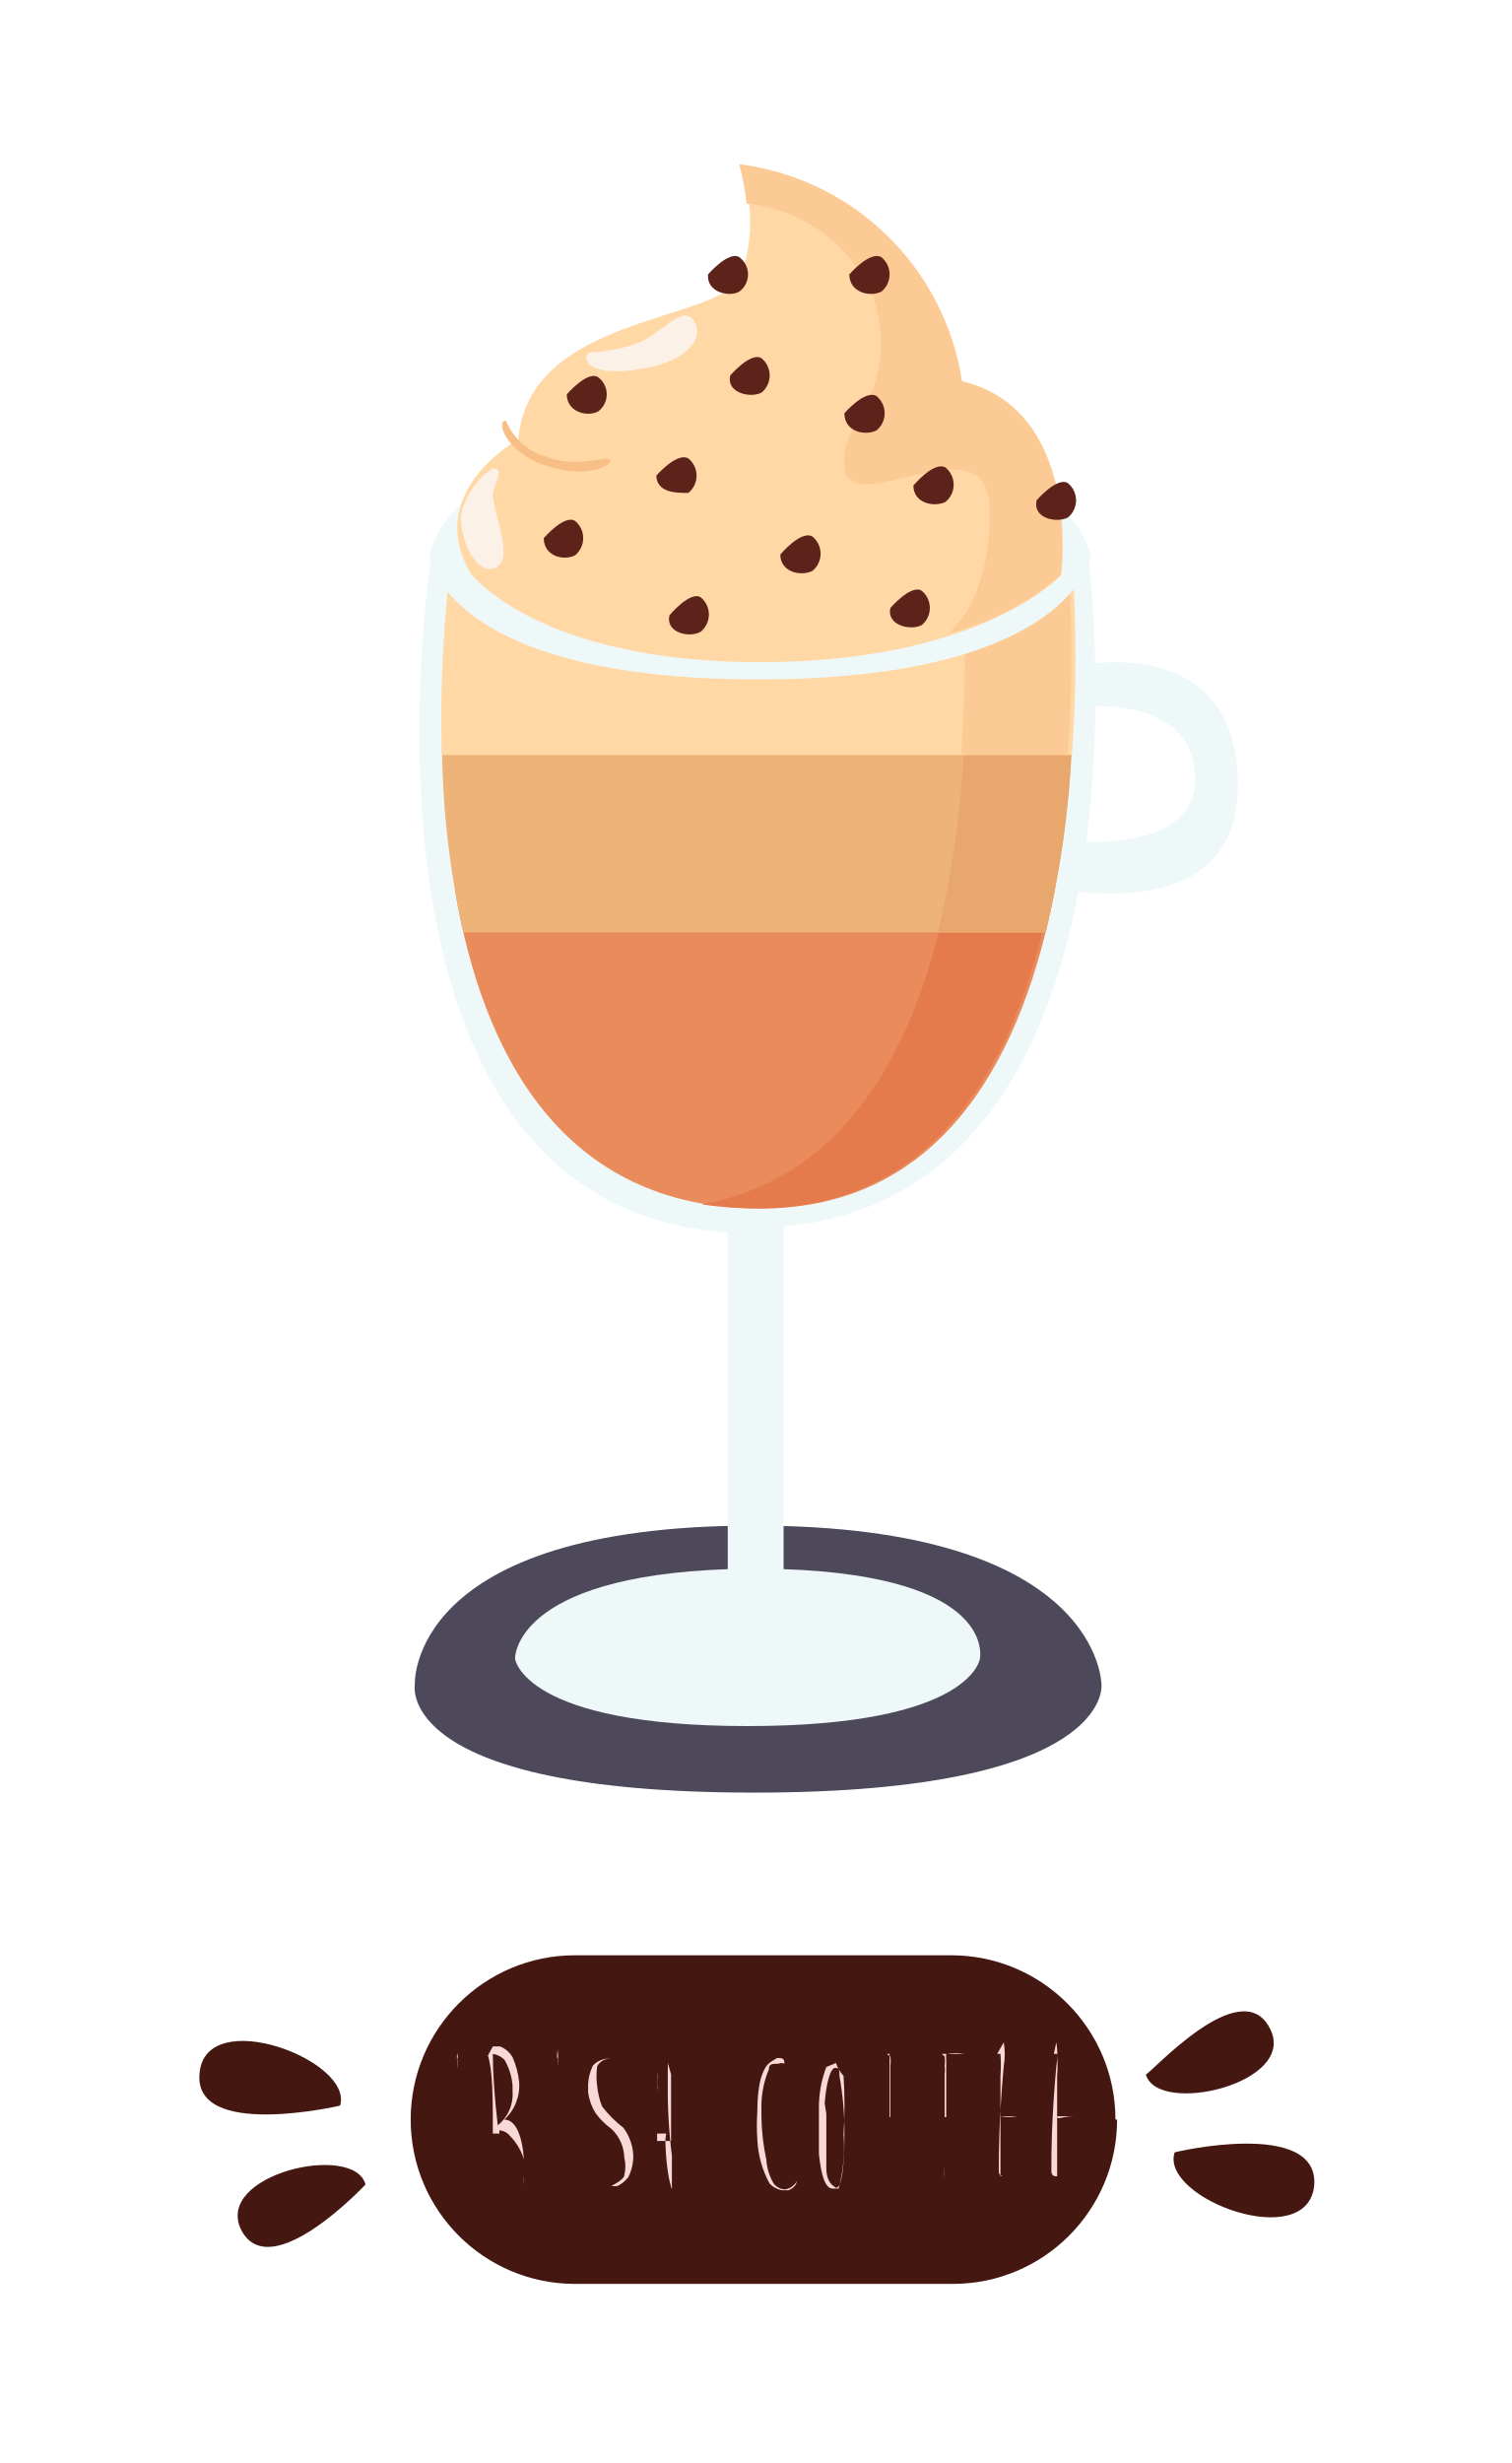
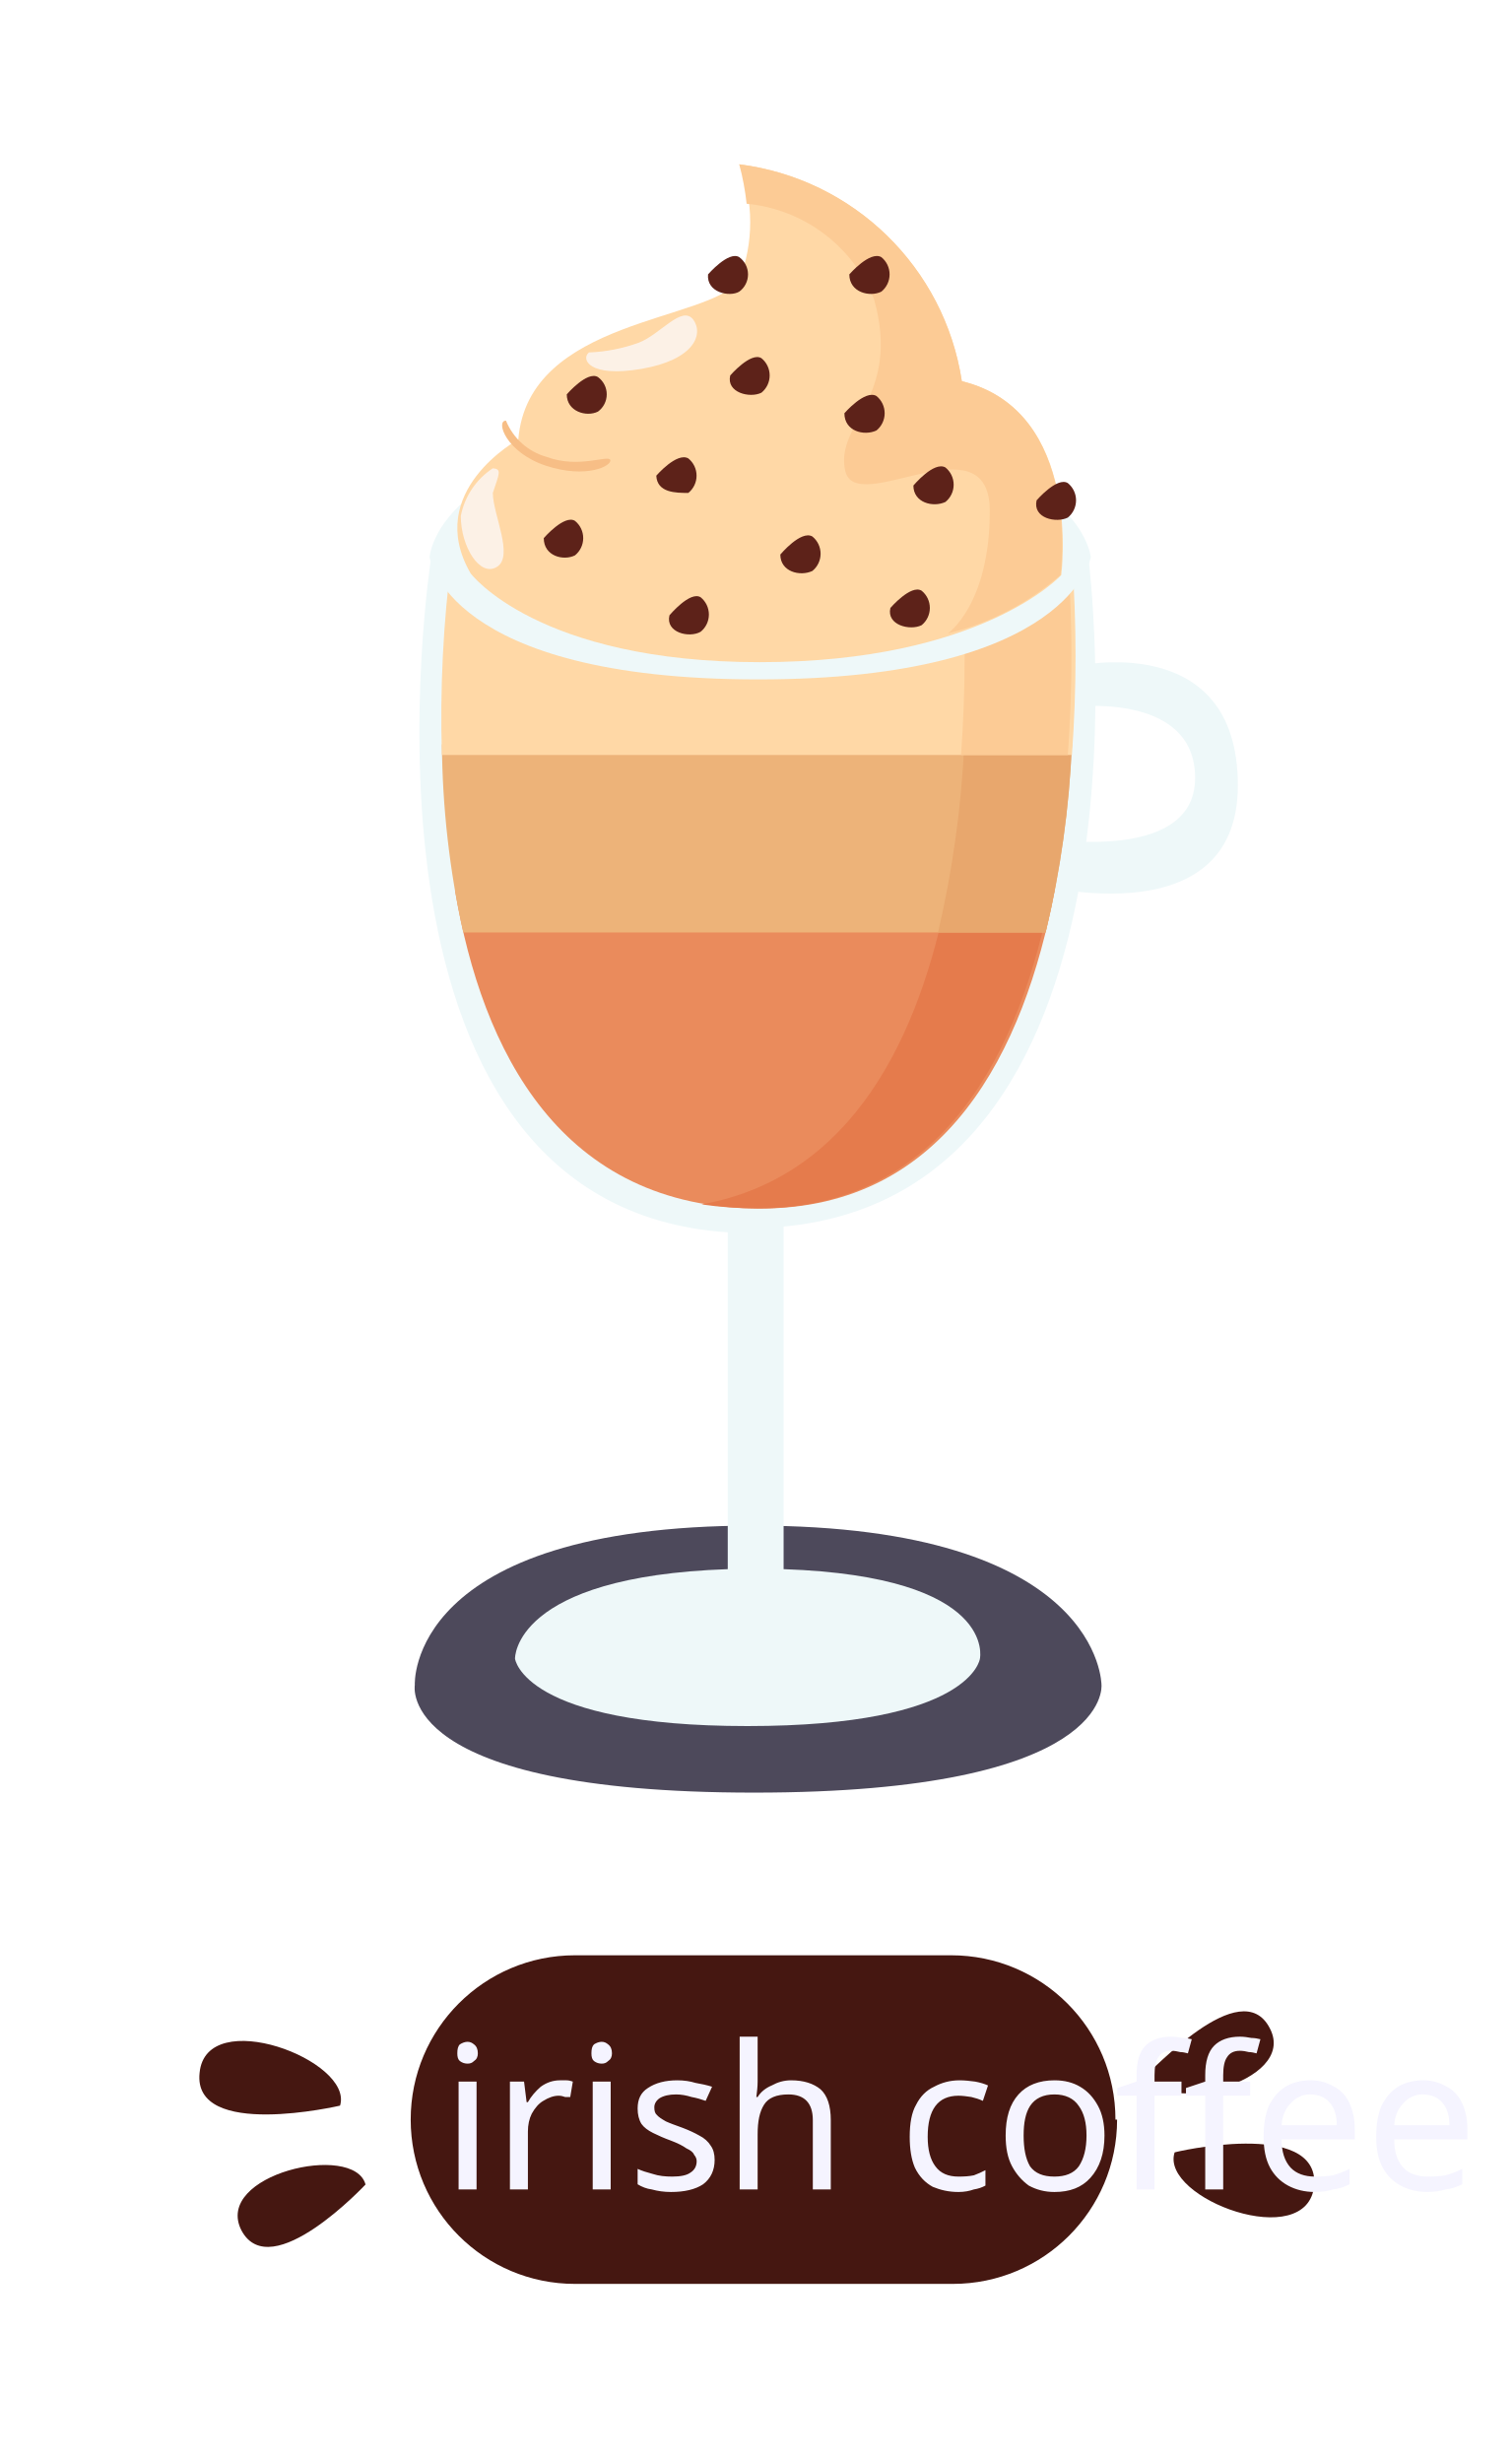
<svg xmlns="http://www.w3.org/2000/svg" viewBox="0 0 18.4 29.98">
  <defs>
-     <style>.cls-1{fill:none;}.cls-2{fill:#eef8f9;}.cls-3{fill:#4d495b;}.cls-4{fill:#ea8b5c;}.cls-5{fill:#e57b4c;}.cls-6{fill:#edb379;}.cls-7{fill:#e8a76d;}.cls-8{fill:#ffd8a6;}.cls-9{fill:#fccb95;}.cls-10{fill:#f7be86;}.cls-11{fill:#fcf1e6;}.cls-12{fill:#5d2219;}.cls-13{fill:#451711;}.cls-14{fill:#f9d9d7;}</style>
+     <style>.cls-1{fill:none;}.cls-2{fill:#eef8f9;}.cls-3{fill:#4d495b;}.cls-4{fill:#ea8b5c;}.cls-5{fill:#e57b4c;}.cls-6{fill:#edb379;}.cls-7{fill:#e8a76d;}.cls-8{fill:#ffd8a6;}.cls-9{fill:#fccb95;}.cls-10{fill:#f7be86;}.cls-11{fill:#fcf1e6;}.cls-12{fill:#5d2219;}.cls-13{fill:#451711;}.cls-14{font-size:2.43px;fill:#f5f4ff;font-family:AmaticSC-Regular, Amatic SC;}</style>
  </defs>
  <g id="coffee_types_illustration_pack" data-name="coffee types illustration pack">
    <rect class="cls-1" width="18.4" height="29.98" rx="8" />
    <path class="cls-2" d="M13.09,8.11l-.1.5s1.56-.22,1.56.86-1.94.72-1.94.72l-.12.55s2.58.73,2.58-1.18S13.09,8.11,13.09,8.11Z" />
    <path class="cls-3" d="M5.05,20.51s-.11-1.94,4.13-1.94,4.23,1.94,4.23,1.94.14,1.31-4.23,1.31S5.05,20.51,5.05,20.51Z" />
    <path class="cls-2" d="M9.54,19.1V14.93c4.7-.44,3.71-8.15,3.71-8.15h-8S4,14.68,8.86,15V19.1c-2.62.09-2.59,1.09-2.59,1.09s.1.82,2.83.82,2.83-.82,2.83-.82S12.15,19.19,9.54,19.1Z" />
    <path class="cls-4" d="M5.54,10.84c.33,1.95,1.28,3.87,3.72,3.87,2.26,0,3.21-1.92,3.58-3.87Z" />
    <path class="cls-5" d="M11.54,10.84c-.34,1.76-1.15,3.49-3,3.82a4.94,4.94,0,0,0,.68.05c2.26,0,3.21-1.92,3.58-3.87Z" />
    <path class="cls-6" d="M5.38,9.06a10.94,10.94,0,0,0,.26,2.29h7.09a11.89,11.89,0,0,0,.32-2.29Z" />
    <path class="cls-7" d="M11.74,9.06a12.72,12.72,0,0,1-.32,2.29h1.31a11.89,11.89,0,0,0,.32-2.29Z" />
    <path class="cls-8" d="M13.05,9.19a16.51,16.51,0,0,0,0-2.41H5.5a15,15,0,0,0-.12,2.41Z" />
    <path class="cls-9" d="M13,6.78h-1.3a16.51,16.51,0,0,1,0,2.41h1.3A16.51,16.51,0,0,0,13,6.78Z" />
    <path class="cls-2" d="M9.23,5.23c-3.9,0-4,1.55-4,1.55s.19,1.49,4,1.49,4.05-1.49,4.05-1.49S13.13,5.23,9.23,5.23Z" />
    <path class="cls-8" d="M11.71,4.64A3.14,3.14,0,0,0,9,2,1.93,1.93,0,0,1,9,3.41c-.36.51-2.57.46-2.69,1.94,0,0-1.16.63-.58,1.63,0,0,.81,1.08,3.52,1.08S12.92,7,12.92,7,13.19,5,11.71,4.64Z" />
    <path class="cls-9" d="M11.71,4.64A3.14,3.14,0,0,0,9,2a3.25,3.25,0,0,1,.09.48,1.86,1.86,0,0,1,1.55,1.16c.34,1.2-.48,1.51-.35,2.09s1.76-.65,1.76.49-.51,1.49-.51,1.49A3.25,3.25,0,0,0,12.91,7S13.19,5,11.71,4.64Z" />
    <path class="cls-10" d="M6.65,5.56a.75.75,0,0,1-.49-.44c-.13,0,0,.39.49.55s.8,0,.78-.07S7.05,5.71,6.65,5.56Z" />
    <path class="cls-11" d="M8.44,3.89c-.14-.18-.4.18-.66.28a2,2,0,0,1-.61.12c-.1.08,0,.31.64.2S8.57,4.07,8.44,3.89Z" />
    <path class="cls-11" d="M6,6c.08-.24.11-.29,0-.3a.9.9,0,0,0-.39.58c0,.37.23.75.44.62S6,6.26,6,6Z" />
    <path class="cls-12" d="M7.28,4.59c-.13-.08-.38.21-.38.21,0,.21.24.28.38.21A.26.26,0,0,0,7.28,4.59Z" />
    <path class="cls-12" d="M8.38,6a.27.27,0,0,0,0-.42c-.14-.08-.39.21-.39.21C8,6,8.23,6,8.38,6Z" />
    <path class="cls-12" d="M9.27,4.36c-.13-.08-.38.21-.38.21-.05.21.24.28.38.21A.27.27,0,0,0,9.27,4.36Z" />
    <path class="cls-12" d="M10.73,3.13c-.14-.08-.39.21-.39.21,0,.22.25.28.39.21A.27.27,0,0,0,10.73,3.13Z" />
    <path class="cls-12" d="M10.67,4.82c-.14-.08-.39.21-.39.21,0,.22.24.28.39.21A.27.27,0,0,0,10.67,4.82Z" />
    <path class="cls-12" d="M7,6.34c-.13-.08-.38.21-.38.21,0,.22.24.28.38.21A.27.27,0,0,0,7,6.34Z" />
    <path class="cls-12" d="M9.89,6.53c-.14-.08-.39.22-.39.22,0,.21.24.27.39.2A.27.27,0,0,0,9.89,6.53Z" />
    <path class="cls-12" d="M8.53,7.27c-.13-.08-.38.22-.38.22-.05.21.24.28.38.2A.27.27,0,0,0,8.53,7.27Z" />
    <path class="cls-12" d="M11.51,5.69c-.14-.08-.39.22-.39.22,0,.21.24.27.39.2A.27.27,0,0,0,11.51,5.69Z" />
    <path class="cls-12" d="M11.22,7.19c-.13-.08-.38.21-.38.21-.05.21.24.28.38.21A.27.27,0,0,0,11.22,7.19Z" />
    <path class="cls-12" d="M13,5.88c-.13-.08-.38.21-.38.21-.05.22.24.28.38.21A.27.27,0,0,0,13,5.88Z" />
    <path class="cls-12" d="M9,3.55a.26.26,0,0,0,0-.42c-.13-.08-.38.21-.38.21C8.6,3.56,8.88,3.62,9,3.55Z" />
    <path class="cls-13" d="M13.6,25.8a2,2,0,0,1-2,2H7a2,2,0,0,1-2-2H5a2,2,0,0,1,2-2h4.58a2,2,0,0,1,2,2Z" />
    <path class="cls-13" d="M15.46,24.69c.35.67-1.37,1.07-1.51.56C14,25.25,15.11,24,15.46,24.69Z" />
    <path class="cls-13" d="M16,26.6c-.08.83-1.88.16-1.7-.4C14.27,26.2,16.06,25.78,16,26.6Z" />
    <path class="cls-13" d="M2.94,27.15c-.35-.68,1.37-1.08,1.51-.56C4.45,26.59,3.3,27.82,2.94,27.15Z" />
    <path class="cls-13" d="M2.43,25.23c.08-.83,1.88-.15,1.71.4C4.14,25.63,2.34,26.05,2.43,25.23Z" />
-     <path class="cls-14" d="M5.57,25.05h0s0,.08,0,.25v.07q0,.09,0,.48v.75a.18.18,0,0,0,0,0s0,0,0,0h0s0,0,0-.13c0-.55,0-.94,0-1.15v-.13a1.27,1.27,0,0,0,0-.2S5.55,25.06,5.57,25.05Z" />
-     <path class="cls-14" d="M6,24.91H6l.09,0a.31.31,0,0,1,.15.13,1,1,0,0,1,.08.3v0a.56.56,0,0,1-.18.46c.14,0,.22.2.24.5v.18a.57.57,0,0,0,0,.12h0l0,0v-.31A.7.7,0,0,0,6.21,26a.19.19,0,0,0-.13-.07h0v.33c0,.16,0,.25,0,.27h0l0,0,0,0v0c0-.14,0-.23,0-.27v-.29s0,0,0,0H6l0,0c0-.44,0-.76-.06-.95ZM6,25q0,.35.06.87a.48.48,0,0,0,.18-.41v-.07a.72.72,0,0,0-.1-.32A.26.26,0,0,0,6,25Z" />
-     <path class="cls-14" d="M6.79,25.05h0s0,.08,0,.25v.07q0,.09,0,.48a.06.06,0,0,0,0,0c0,.17,0,.3,0,.4v.31a.18.18,0,0,0,0,0s0,0,0,0h0s0,0,0-.13c0-.55,0-.94,0-1.15v-.13a1.27,1.27,0,0,0,0-.2S6.77,25.06,6.79,25.05Z" />
-     <path class="cls-14" d="M7.45,25.06l0,0h0l0,0h0a.18.18,0,0,0-.18.09.88.88,0,0,0,0,.24.93.93,0,0,0,.06.25,1.41,1.41,0,0,0,.26.26.61.61,0,0,1,.12.34.58.58,0,0,1-.06.26s-.06.08-.14.11l-.07,0s0,0,0,0h0s0,0,0,0,.16-.08.16-.13a.46.46,0,0,0,0-.22.49.49,0,0,0-.16-.35.84.84,0,0,1-.19-.19.65.65,0,0,1-.09-.25v-.06a.57.57,0,0,1,.06-.27A.27.27,0,0,1,7.45,25.06Z" />
-     <path class="cls-14" d="M8.13,25.11h0s0,0,0,.06v.18a6.55,6.55,0,0,0,.05.89c0,.2,0,.34,0,.41h0s-.05-.13-.07-.4,0-.24,0-.28H8c0,.2,0,.33,0,.39s0,.18,0,.28l0,0a0,0,0,0,1,0,0v-.28c0-.34,0-.64,0-.92H8a.17.17,0,0,0,0-.07.08.08,0,0,0,0,0v-.05a.28.28,0,0,0,0-.09v0l0,0H8s0,0,0,.05a.66.66,0,0,0,0,.11s0,.11,0,.22,0,.37,0,.45h.17v0c0-.16,0-.35,0-.58v-.23Z" />
-     <path class="cls-14" d="M9.46,25.05h0c.06,0,.09,0,.09.07l0,0h0a.08.08,0,0,0-.07,0c-.08,0-.12,0-.12.07a1.18,1.18,0,0,0-.09.5v.08a2.68,2.68,0,0,0,.06.52.65.65,0,0,0,.09.29.19.19,0,0,0,.13.07.19.19,0,0,0,.15-.1h0s0,.07-.1.11l-.08,0h0a.28.28,0,0,1-.15-.08,1.23,1.23,0,0,1-.15-.54,2.56,2.56,0,0,1,0-.34v0c0-.33.06-.53.16-.6Z" />
-     <path class="cls-14" d="M10.18,25.11h0s0,.05.09.16a5.63,5.63,0,0,1,0,.71,2,2,0,0,1-.06.66s0,0-.07,0h0c-.09,0-.14-.14-.17-.42,0-.1,0-.26,0-.45v-.09a1.38,1.38,0,0,1,.09-.52v0Zm-.12.62q0,.48,0,.66t.12.24c.06,0,.1-.21.1-.64h0a3.8,3.8,0,0,0-.06-.72c0-.07,0-.1-.05-.1h0c-.06,0-.11.18-.13.43Z" />
-     <path class="cls-14" d="M10.8,25l.06,0c.14,0,.2,0,.2,0v0a0,0,0,0,1,0,0l-.23,0a.37.37,0,0,1,0,.08v.1c0,.23,0,.43,0,.59v0H11v0s0,0,0,0h-.16c0,.29,0,.49,0,.6v.16l0,0,0,0V25.8c0-.33,0-.51,0-.56s0-.06,0-.09a.5.5,0,0,0,0-.12S10.79,25,10.8,25Z" />
-     <path class="cls-14" d="M11.47,25l.06,0a.58.58,0,0,1,.21,0v0a0,0,0,0,1,0,0l-.22,0a.38.38,0,0,0,0,.08s0,.05,0,.1c0,.23,0,.43,0,.59v0s0,0,0,0h.18v0s0,0-.05,0h-.15v.6a1.18,1.18,0,0,0,0,.16l0,0,0,0V25.8c0-.33,0-.51,0-.56a.28.28,0,0,0,0-.09.5.5,0,0,0,0-.12S11.46,25,11.47,25Z" />
-     <path class="cls-14" d="M12.14,25l.11,0h.14v0h-.21a1.76,1.76,0,0,1,0,.27c0,.28,0,.44,0,.49a.55.55,0,0,0,.2,0v0h0l0,0-.2,0c0,.31,0,.53,0,.65v.08h0l.18,0h0l0,0h0l0,0h0l-.15,0h0s-.05,0-.05-.06v-.08c0-.13,0-.54.06-1.2v0a.85.85,0,0,0,0-.29Z" />
-     <path class="cls-14" d="M12.83,25l.11,0h.14v0h-.21a1.76,1.76,0,0,1,0,.27c0,.28,0,.44,0,.49s.06,0,.2,0v0h0l0,0-.2,0c0,.31,0,.53,0,.65v.08h0l.18,0h0l0,0h0l0,0H13l-.15,0h0s-.05,0-.05-.06v-.08c0-.13,0-.54.06-1.2v0a.85.85,0,0,0,0-.29Z" />
+     <text class="cls-14" transform="translate(5.38 26.65)">irish coffee</text>
  </g>
</svg>
